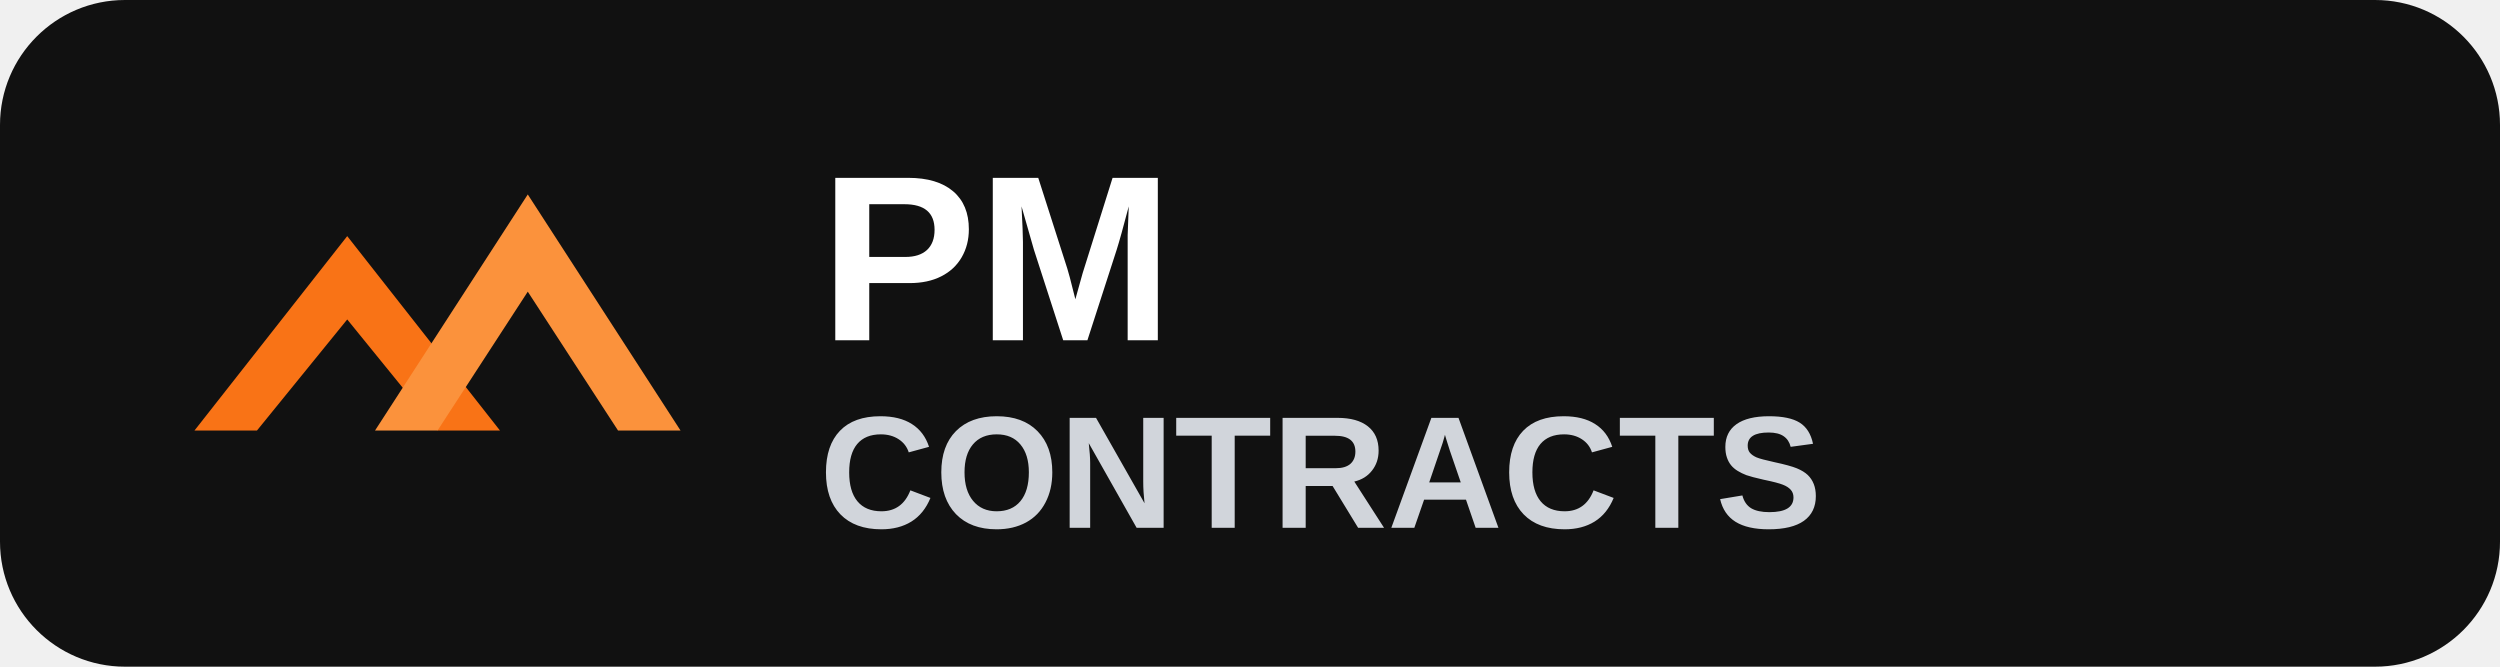
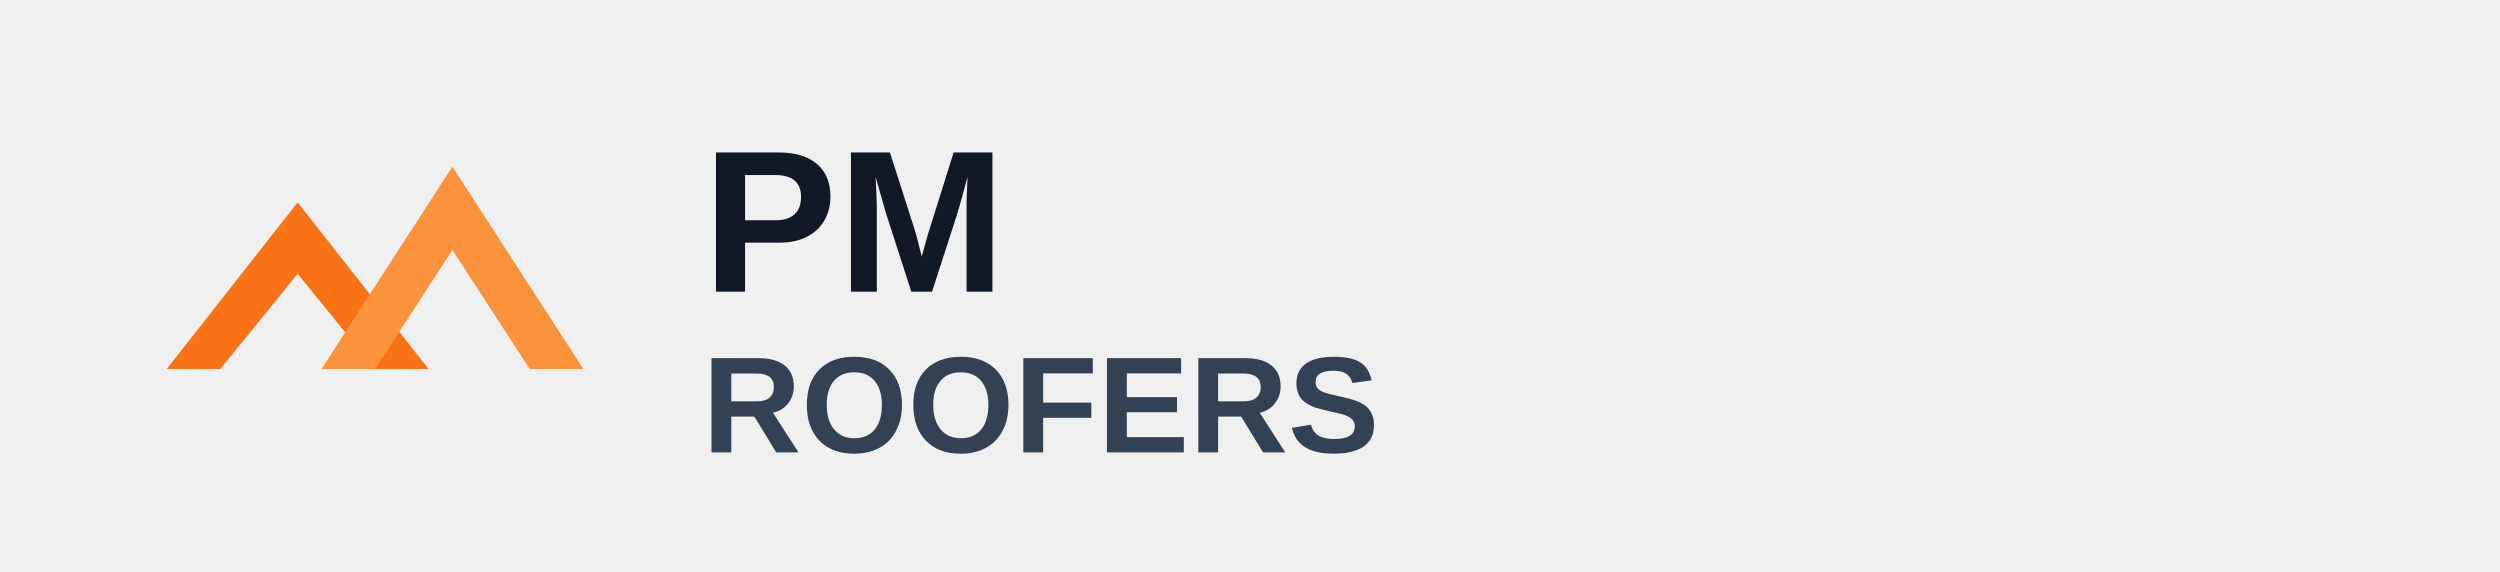
- <svg xmlns="http://www.w3.org/2000/svg" viewBox="0 0 360 96" role="img" aria-labelledby="title desc">
-   <rect width="360" height="96" rx="18" fill="#111111" />
+ <svg xmlns="http://www.w3.org/2000/svg" viewBox="0 0 420 96" role="img" aria-labelledby="title desc">
  <path d="M28 62L50 34L72 62H63L50 46L37 62Z" fill="#f97316" />
  <path d="M54 62L76 28L98 62H89L76 42L63 62Z" fill="#fb923c" />
-   <text x="118" y="49" font-family="Arial, Helvetica, sans-serif" font-size="34" font-weight="800" fill="#ffffff">PM</text>
-   <text x="118" y="76" font-family="Arial, Helvetica, sans-serif" font-size="23" font-weight="700" fill="#d1d5db">CONTRACTS</text>
+   <text x="118" y="49" font-family="Arial, Helvetica, sans-serif" font-size="34" font-weight="800" fill="#111827">PM</text>
+   <text x="118" y="76" font-family="Arial, Helvetica, sans-serif" font-size="23" font-weight="700" fill="#334155">ROOFERS</text>
</svg>
